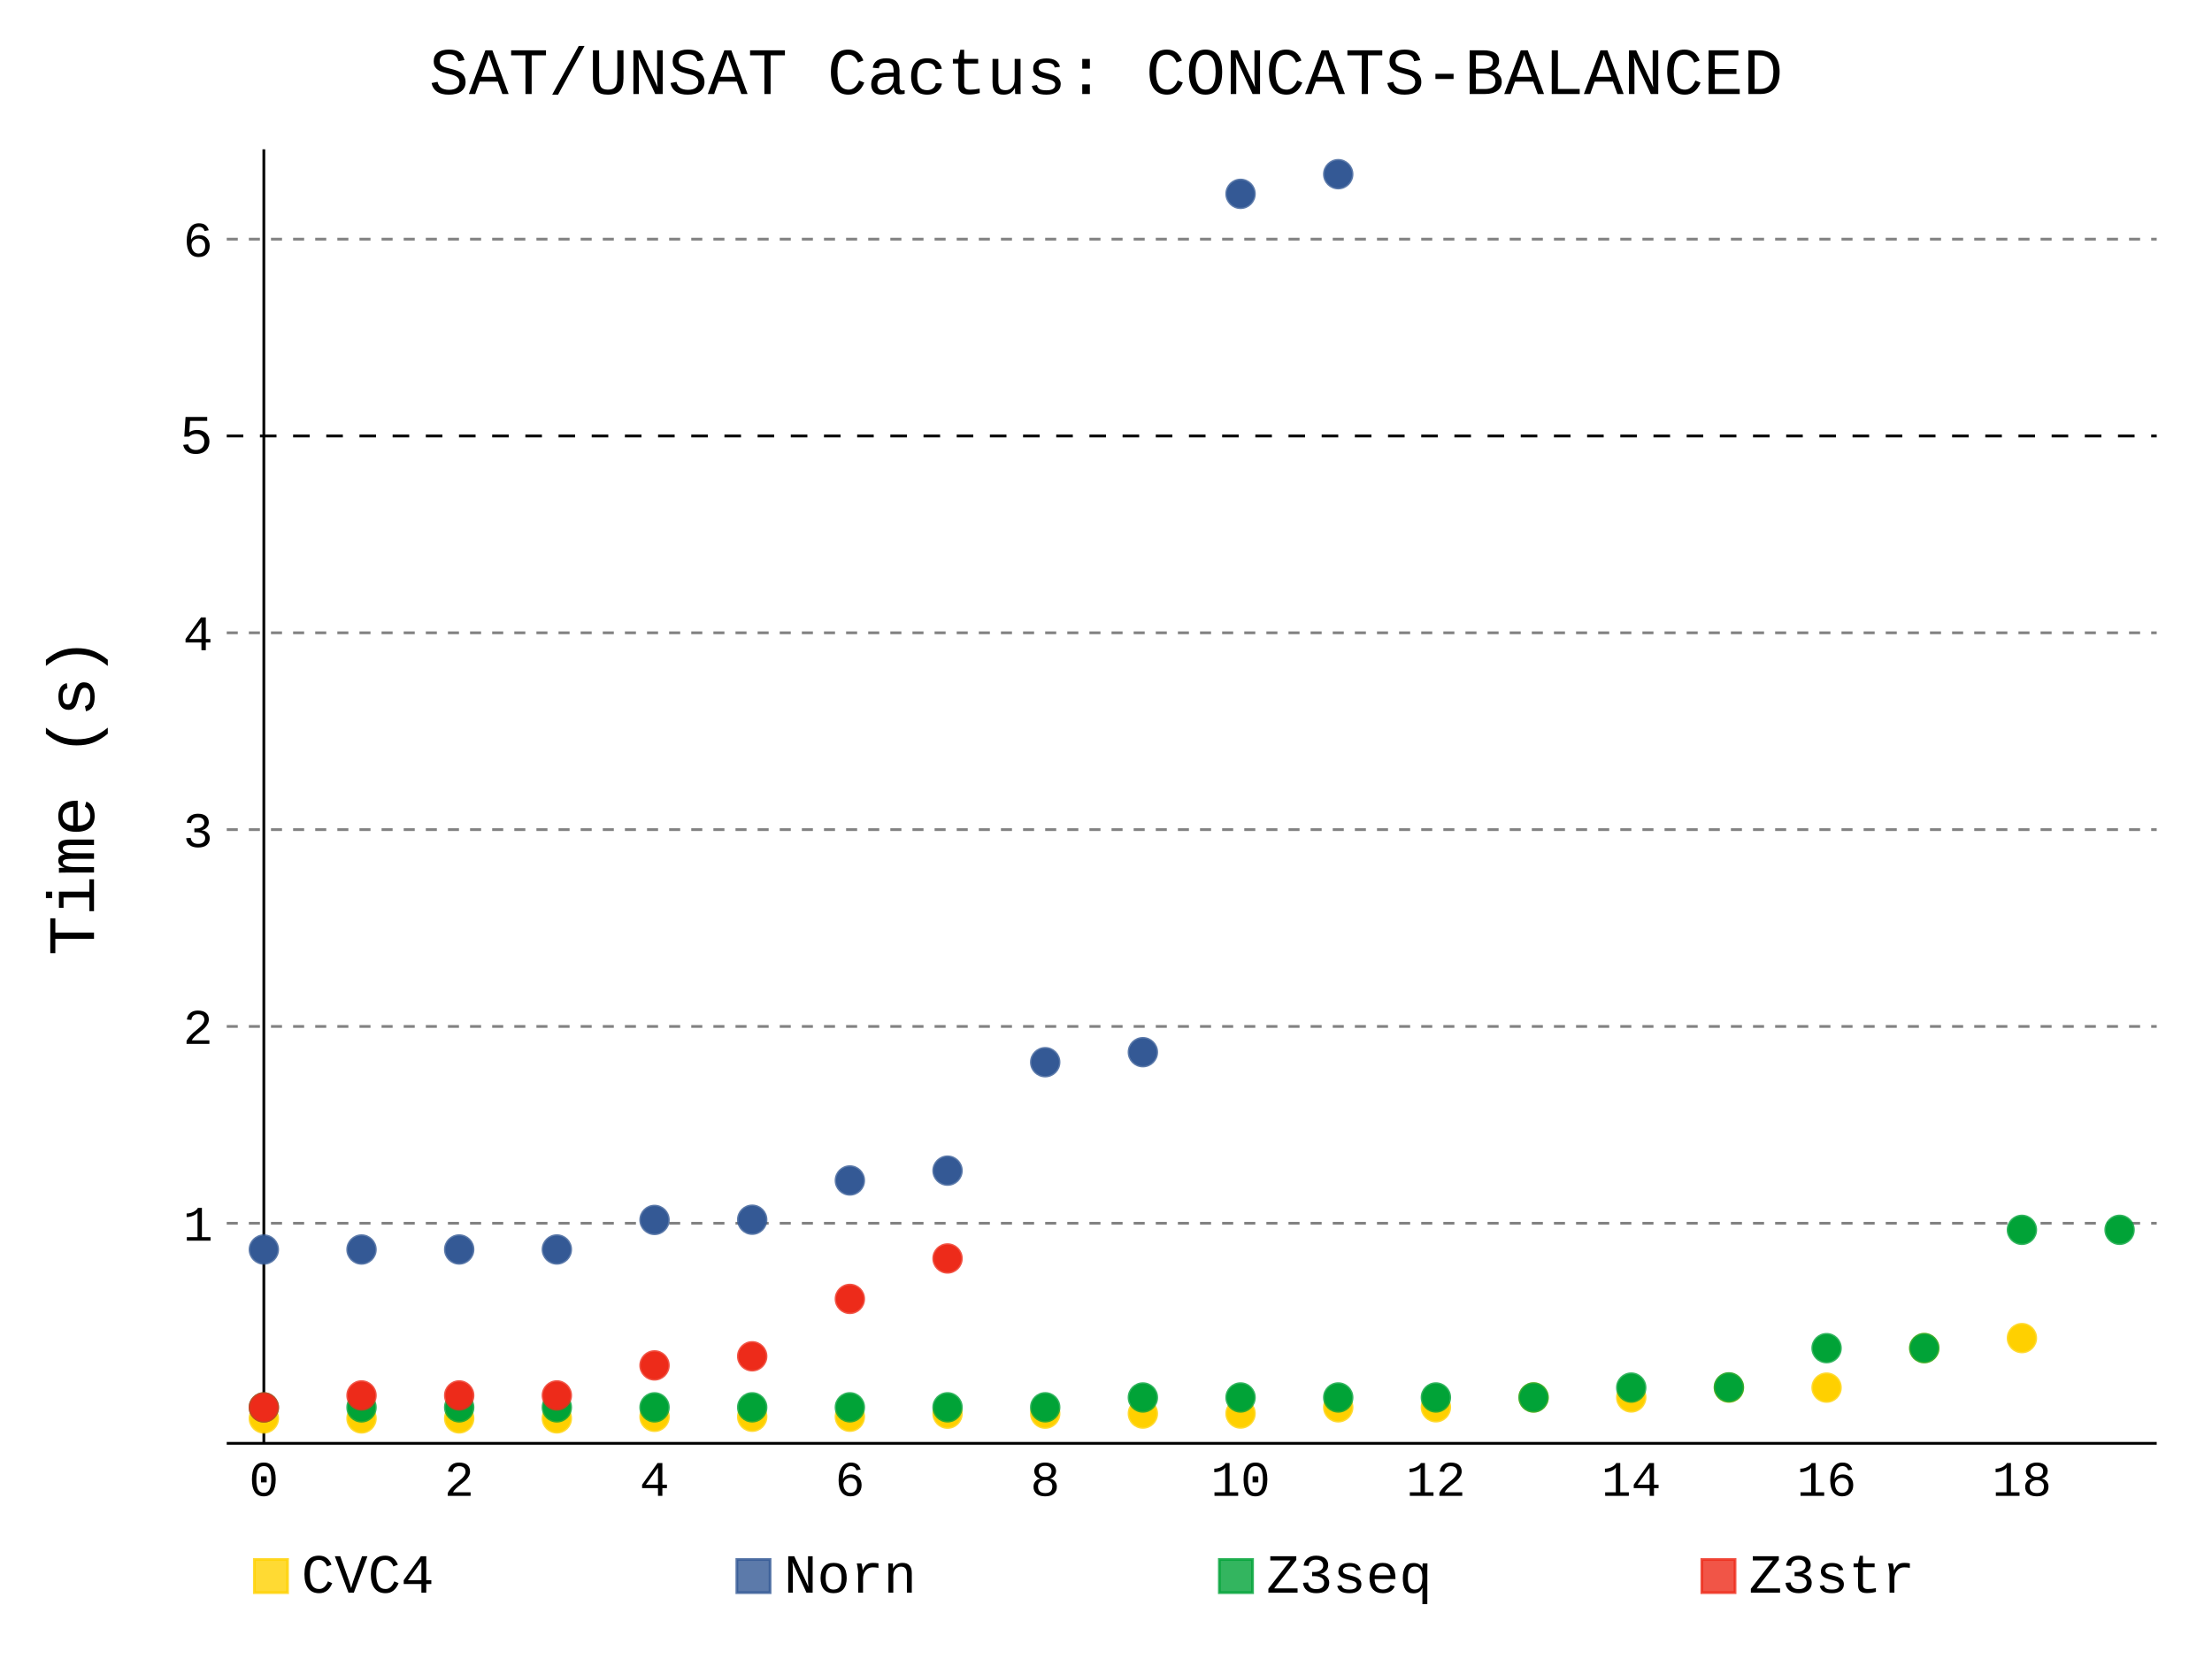
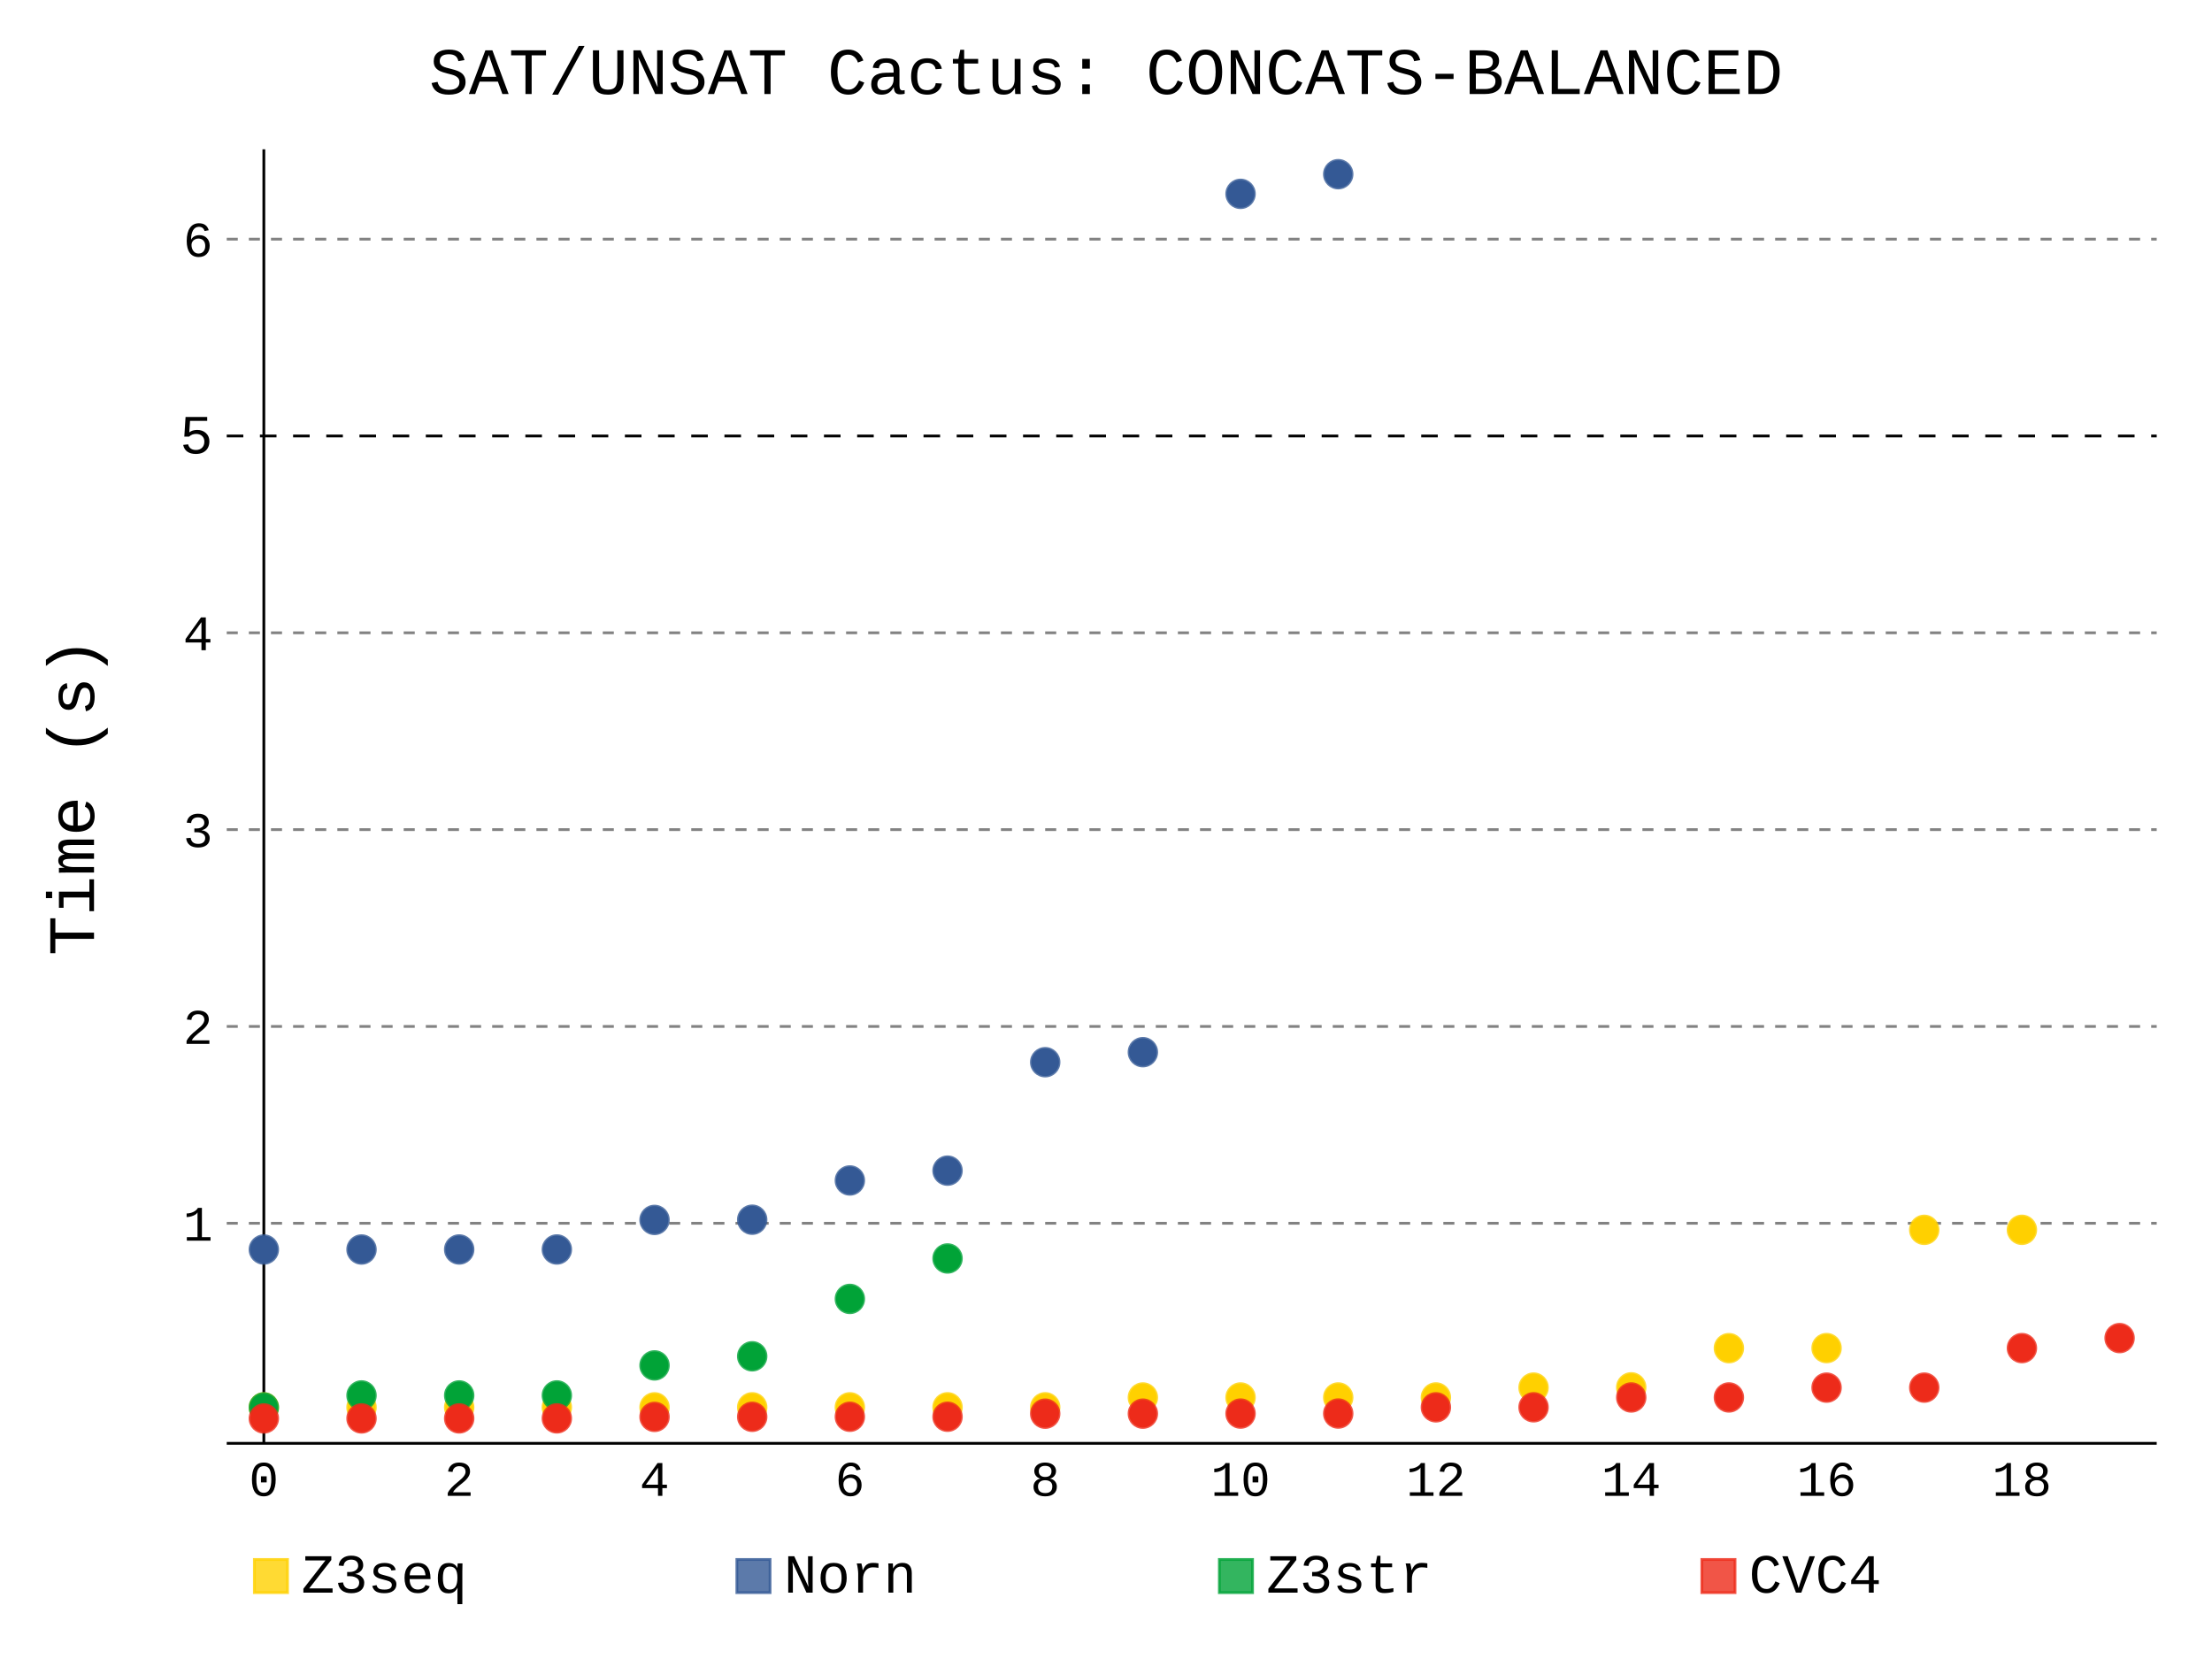
- <svg xmlns="http://www.w3.org/2000/svg" xmlns:xlink="http://www.w3.org/1999/xlink" id="chart-267ca45b-bd24-4a59-a524-202091c627bf" class="pygal-chart" viewBox="0 0 800 600">
+ <svg xmlns="http://www.w3.org/2000/svg" xmlns:xlink="http://www.w3.org/1999/xlink" id="chart-54b76173-b6ed-4fd7-8f60-fd6226037f44" class="pygal-chart" viewBox="0 0 800 600">
  <defs>
-     <style type="text/css">#chart-267ca45b-bd24-4a59-a524-202091c627bf{-webkit-user-select:none;-webkit-font-smoothing:antialiased;font-family:Consolas,"Liberation Mono",Menlo,Courier,monospace}#chart-267ca45b-bd24-4a59-a524-202091c627bf .title{font-family:Consolas,"Liberation Mono",Menlo,Courier,monospace;font-size:24px}#chart-267ca45b-bd24-4a59-a524-202091c627bf .legends .legend text{font-family:Consolas,"Liberation Mono",Menlo,Courier,monospace;font-size:20px}#chart-267ca45b-bd24-4a59-a524-202091c627bf .axis text{font-family:Consolas,"Liberation Mono",Menlo,Courier,monospace;font-size:18px}#chart-267ca45b-bd24-4a59-a524-202091c627bf .axis text.major{font-family:Consolas,"Liberation Mono",Menlo,Courier,monospace;font-size:20px}#chart-267ca45b-bd24-4a59-a524-202091c627bf .text-overlay text.value{font-family:Consolas,"Liberation Mono",Menlo,Courier,monospace;font-size:22px}#chart-267ca45b-bd24-4a59-a524-202091c627bf .text-overlay text.label{font-family:Consolas,"Liberation Mono",Menlo,Courier,monospace;font-size:20px}#chart-267ca45b-bd24-4a59-a524-202091c627bf .tooltip{font-family:Consolas,"Liberation Mono",Menlo,Courier,monospace;font-size:20px}#chart-267ca45b-bd24-4a59-a524-202091c627bf text.no_data{font-family:Consolas,"Liberation Mono",Menlo,Courier,monospace;font-size:64px}
- #chart-267ca45b-bd24-4a59-a524-202091c627bf{background-color:#FFFFFF}#chart-267ca45b-bd24-4a59-a524-202091c627bf path,#chart-267ca45b-bd24-4a59-a524-202091c627bf line,#chart-267ca45b-bd24-4a59-a524-202091c627bf rect,#chart-267ca45b-bd24-4a59-a524-202091c627bf circle{-webkit-transition:100ms;-moz-transition:100ms;transition:100ms}#chart-267ca45b-bd24-4a59-a524-202091c627bf .graph &gt; .background{fill:#FFFFFF}#chart-267ca45b-bd24-4a59-a524-202091c627bf .plot &gt; .background{fill:#FFFFFF}#chart-267ca45b-bd24-4a59-a524-202091c627bf .graph{fill:#000000}#chart-267ca45b-bd24-4a59-a524-202091c627bf text.no_data{fill:#000000}#chart-267ca45b-bd24-4a59-a524-202091c627bf .title{fill:#000000}#chart-267ca45b-bd24-4a59-a524-202091c627bf .legends .legend text{fill:#000000}#chart-267ca45b-bd24-4a59-a524-202091c627bf .legends .legend:hover text{fill:#000000}#chart-267ca45b-bd24-4a59-a524-202091c627bf .axis .line{stroke:#000000}#chart-267ca45b-bd24-4a59-a524-202091c627bf .axis .guide.line{stroke:#828282}#chart-267ca45b-bd24-4a59-a524-202091c627bf .axis .major.line{stroke:#000000}#chart-267ca45b-bd24-4a59-a524-202091c627bf .axis text.major{fill:#000000}#chart-267ca45b-bd24-4a59-a524-202091c627bf .axis.y .guides:hover .guide.line,#chart-267ca45b-bd24-4a59-a524-202091c627bf .line-graph .axis.x .guides:hover .guide.line,#chart-267ca45b-bd24-4a59-a524-202091c627bf .stackedline-graph .axis.x .guides:hover .guide.line,#chart-267ca45b-bd24-4a59-a524-202091c627bf .xy-graph .axis.x .guides:hover .guide.line{stroke:#000000}#chart-267ca45b-bd24-4a59-a524-202091c627bf .axis .guides:hover text{fill:#000000}#chart-267ca45b-bd24-4a59-a524-202091c627bf .reactive{fill-opacity:.8;stroke-opacity:.8}#chart-267ca45b-bd24-4a59-a524-202091c627bf .ci{stroke:#000000}#chart-267ca45b-bd24-4a59-a524-202091c627bf .reactive.active,#chart-267ca45b-bd24-4a59-a524-202091c627bf .active .reactive{fill-opacity:.9;stroke-opacity:.9;stroke-width:4}#chart-267ca45b-bd24-4a59-a524-202091c627bf .ci .reactive.active{stroke-width:1.5}#chart-267ca45b-bd24-4a59-a524-202091c627bf .series text{fill:#000000}#chart-267ca45b-bd24-4a59-a524-202091c627bf .tooltip rect{fill:#FFFFFF;stroke:#000000;-webkit-transition:opacity 100ms;-moz-transition:opacity 100ms;transition:opacity 100ms}#chart-267ca45b-bd24-4a59-a524-202091c627bf .tooltip .label{fill:#000000}#chart-267ca45b-bd24-4a59-a524-202091c627bf .tooltip .label{fill:#000000}#chart-267ca45b-bd24-4a59-a524-202091c627bf .tooltip .legend{font-size:.8em;fill:#828282}#chart-267ca45b-bd24-4a59-a524-202091c627bf .tooltip .x_label{font-size:.6em;fill:#000000}#chart-267ca45b-bd24-4a59-a524-202091c627bf .tooltip .xlink{font-size:.5em;text-decoration:underline}#chart-267ca45b-bd24-4a59-a524-202091c627bf .tooltip .value{font-size:1.5em}#chart-267ca45b-bd24-4a59-a524-202091c627bf .bound{font-size:.5em}#chart-267ca45b-bd24-4a59-a524-202091c627bf .max-value{font-size:.75em;fill:#828282}#chart-267ca45b-bd24-4a59-a524-202091c627bf .map-element{fill:#FFFFFF;stroke:#828282 !important}#chart-267ca45b-bd24-4a59-a524-202091c627bf .map-element .reactive{fill-opacity:inherit;stroke-opacity:inherit}#chart-267ca45b-bd24-4a59-a524-202091c627bf .color-0,#chart-267ca45b-bd24-4a59-a524-202091c627bf .color-0 a:visited{stroke:#FFD000;fill:#FFD000}#chart-267ca45b-bd24-4a59-a524-202091c627bf .color-1,#chart-267ca45b-bd24-4a59-a524-202091c627bf .color-1 a:visited{stroke:#345995;fill:#345995}#chart-267ca45b-bd24-4a59-a524-202091c627bf .color-2,#chart-267ca45b-bd24-4a59-a524-202091c627bf .color-2 a:visited{stroke:#01A337;fill:#01A337}#chart-267ca45b-bd24-4a59-a524-202091c627bf .color-3,#chart-267ca45b-bd24-4a59-a524-202091c627bf .color-3 a:visited{stroke:#ED2B1A;fill:#ED2B1A}#chart-267ca45b-bd24-4a59-a524-202091c627bf .text-overlay .color-0 text{fill:black}#chart-267ca45b-bd24-4a59-a524-202091c627bf .text-overlay .color-1 text{fill:black}#chart-267ca45b-bd24-4a59-a524-202091c627bf .text-overlay .color-2 text{fill:black}#chart-267ca45b-bd24-4a59-a524-202091c627bf .text-overlay .color-3 text{fill:black}
- #chart-267ca45b-bd24-4a59-a524-202091c627bf text.no_data{text-anchor:middle}#chart-267ca45b-bd24-4a59-a524-202091c627bf .guide.line{fill:none}#chart-267ca45b-bd24-4a59-a524-202091c627bf .centered{text-anchor:middle}#chart-267ca45b-bd24-4a59-a524-202091c627bf .title{text-anchor:middle}#chart-267ca45b-bd24-4a59-a524-202091c627bf .legends .legend text{fill-opacity:1}#chart-267ca45b-bd24-4a59-a524-202091c627bf .axis.x text{text-anchor:middle}#chart-267ca45b-bd24-4a59-a524-202091c627bf .axis.x:not(.web) text[transform]{text-anchor:start}#chart-267ca45b-bd24-4a59-a524-202091c627bf .axis.x:not(.web) text[transform].backwards{text-anchor:end}#chart-267ca45b-bd24-4a59-a524-202091c627bf .axis.y text{text-anchor:end}#chart-267ca45b-bd24-4a59-a524-202091c627bf .axis.y text[transform].backwards{text-anchor:start}#chart-267ca45b-bd24-4a59-a524-202091c627bf .axis.y2 text{text-anchor:start}#chart-267ca45b-bd24-4a59-a524-202091c627bf .axis.y2 text[transform].backwards{text-anchor:end}#chart-267ca45b-bd24-4a59-a524-202091c627bf .axis .guide.line{stroke-dasharray:4,4}#chart-267ca45b-bd24-4a59-a524-202091c627bf .axis .major.guide.line{stroke-dasharray:6,6}#chart-267ca45b-bd24-4a59-a524-202091c627bf .horizontal .axis.y .guide.line,#chart-267ca45b-bd24-4a59-a524-202091c627bf .horizontal .axis.y2 .guide.line,#chart-267ca45b-bd24-4a59-a524-202091c627bf .vertical .axis.x .guide.line{opacity:0}#chart-267ca45b-bd24-4a59-a524-202091c627bf .horizontal .axis.always_show .guide.line,#chart-267ca45b-bd24-4a59-a524-202091c627bf .vertical .axis.always_show .guide.line{opacity:1 !important}#chart-267ca45b-bd24-4a59-a524-202091c627bf .axis.y .guides:hover .guide.line,#chart-267ca45b-bd24-4a59-a524-202091c627bf .axis.y2 .guides:hover .guide.line,#chart-267ca45b-bd24-4a59-a524-202091c627bf .axis.x .guides:hover .guide.line{opacity:1}#chart-267ca45b-bd24-4a59-a524-202091c627bf .axis .guides:hover text{opacity:1}#chart-267ca45b-bd24-4a59-a524-202091c627bf .nofill{fill:none}#chart-267ca45b-bd24-4a59-a524-202091c627bf .subtle-fill{fill-opacity:.2}#chart-267ca45b-bd24-4a59-a524-202091c627bf .dot{stroke-width:1px;fill-opacity:1}#chart-267ca45b-bd24-4a59-a524-202091c627bf .dot.active{stroke-width:5px}#chart-267ca45b-bd24-4a59-a524-202091c627bf .dot.negative{fill:transparent}#chart-267ca45b-bd24-4a59-a524-202091c627bf text,#chart-267ca45b-bd24-4a59-a524-202091c627bf tspan{stroke:none !important}#chart-267ca45b-bd24-4a59-a524-202091c627bf .series text.active{opacity:1}#chart-267ca45b-bd24-4a59-a524-202091c627bf .tooltip rect{fill-opacity:.95;stroke-width:.5}#chart-267ca45b-bd24-4a59-a524-202091c627bf .tooltip text{fill-opacity:1}#chart-267ca45b-bd24-4a59-a524-202091c627bf .showable{visibility:hidden}#chart-267ca45b-bd24-4a59-a524-202091c627bf .showable.shown{visibility:visible}#chart-267ca45b-bd24-4a59-a524-202091c627bf .gauge-background{fill:rgba(229,229,229,1);stroke:none}#chart-267ca45b-bd24-4a59-a524-202091c627bf .bg-lines{stroke:#FFFFFF;stroke-width:2px}</style>
+     <style type="text/css">#chart-54b76173-b6ed-4fd7-8f60-fd6226037f44{-webkit-user-select:none;-webkit-font-smoothing:antialiased;font-family:Consolas,"Liberation Mono",Menlo,Courier,monospace}#chart-54b76173-b6ed-4fd7-8f60-fd6226037f44 .title{font-family:Consolas,"Liberation Mono",Menlo,Courier,monospace;font-size:24px}#chart-54b76173-b6ed-4fd7-8f60-fd6226037f44 .legends .legend text{font-family:Consolas,"Liberation Mono",Menlo,Courier,monospace;font-size:20px}#chart-54b76173-b6ed-4fd7-8f60-fd6226037f44 .axis text{font-family:Consolas,"Liberation Mono",Menlo,Courier,monospace;font-size:18px}#chart-54b76173-b6ed-4fd7-8f60-fd6226037f44 .axis text.major{font-family:Consolas,"Liberation Mono",Menlo,Courier,monospace;font-size:20px}#chart-54b76173-b6ed-4fd7-8f60-fd6226037f44 .text-overlay text.value{font-family:Consolas,"Liberation Mono",Menlo,Courier,monospace;font-size:22px}#chart-54b76173-b6ed-4fd7-8f60-fd6226037f44 .text-overlay text.label{font-family:Consolas,"Liberation Mono",Menlo,Courier,monospace;font-size:20px}#chart-54b76173-b6ed-4fd7-8f60-fd6226037f44 .tooltip{font-family:Consolas,"Liberation Mono",Menlo,Courier,monospace;font-size:20px}#chart-54b76173-b6ed-4fd7-8f60-fd6226037f44 text.no_data{font-family:Consolas,"Liberation Mono",Menlo,Courier,monospace;font-size:64px}
+ #chart-54b76173-b6ed-4fd7-8f60-fd6226037f44{background-color:#FFFFFF}#chart-54b76173-b6ed-4fd7-8f60-fd6226037f44 path,#chart-54b76173-b6ed-4fd7-8f60-fd6226037f44 line,#chart-54b76173-b6ed-4fd7-8f60-fd6226037f44 rect,#chart-54b76173-b6ed-4fd7-8f60-fd6226037f44 circle{-webkit-transition:100ms;-moz-transition:100ms;transition:100ms}#chart-54b76173-b6ed-4fd7-8f60-fd6226037f44 .graph &gt; .background{fill:#FFFFFF}#chart-54b76173-b6ed-4fd7-8f60-fd6226037f44 .plot &gt; .background{fill:#FFFFFF}#chart-54b76173-b6ed-4fd7-8f60-fd6226037f44 .graph{fill:#000000}#chart-54b76173-b6ed-4fd7-8f60-fd6226037f44 text.no_data{fill:#000000}#chart-54b76173-b6ed-4fd7-8f60-fd6226037f44 .title{fill:#000000}#chart-54b76173-b6ed-4fd7-8f60-fd6226037f44 .legends .legend text{fill:#000000}#chart-54b76173-b6ed-4fd7-8f60-fd6226037f44 .legends .legend:hover text{fill:#000000}#chart-54b76173-b6ed-4fd7-8f60-fd6226037f44 .axis .line{stroke:#000000}#chart-54b76173-b6ed-4fd7-8f60-fd6226037f44 .axis .guide.line{stroke:#828282}#chart-54b76173-b6ed-4fd7-8f60-fd6226037f44 .axis .major.line{stroke:#000000}#chart-54b76173-b6ed-4fd7-8f60-fd6226037f44 .axis text.major{fill:#000000}#chart-54b76173-b6ed-4fd7-8f60-fd6226037f44 .axis.y .guides:hover .guide.line,#chart-54b76173-b6ed-4fd7-8f60-fd6226037f44 .line-graph .axis.x .guides:hover .guide.line,#chart-54b76173-b6ed-4fd7-8f60-fd6226037f44 .stackedline-graph .axis.x .guides:hover .guide.line,#chart-54b76173-b6ed-4fd7-8f60-fd6226037f44 .xy-graph .axis.x .guides:hover .guide.line{stroke:#000000}#chart-54b76173-b6ed-4fd7-8f60-fd6226037f44 .axis .guides:hover text{fill:#000000}#chart-54b76173-b6ed-4fd7-8f60-fd6226037f44 .reactive{fill-opacity:.8;stroke-opacity:.8}#chart-54b76173-b6ed-4fd7-8f60-fd6226037f44 .ci{stroke:#000000}#chart-54b76173-b6ed-4fd7-8f60-fd6226037f44 .reactive.active,#chart-54b76173-b6ed-4fd7-8f60-fd6226037f44 .active .reactive{fill-opacity:.9;stroke-opacity:.9;stroke-width:4}#chart-54b76173-b6ed-4fd7-8f60-fd6226037f44 .ci .reactive.active{stroke-width:1.5}#chart-54b76173-b6ed-4fd7-8f60-fd6226037f44 .series text{fill:#000000}#chart-54b76173-b6ed-4fd7-8f60-fd6226037f44 .tooltip rect{fill:#FFFFFF;stroke:#000000;-webkit-transition:opacity 100ms;-moz-transition:opacity 100ms;transition:opacity 100ms}#chart-54b76173-b6ed-4fd7-8f60-fd6226037f44 .tooltip .label{fill:#000000}#chart-54b76173-b6ed-4fd7-8f60-fd6226037f44 .tooltip .label{fill:#000000}#chart-54b76173-b6ed-4fd7-8f60-fd6226037f44 .tooltip .legend{font-size:.8em;fill:#828282}#chart-54b76173-b6ed-4fd7-8f60-fd6226037f44 .tooltip .x_label{font-size:.6em;fill:#000000}#chart-54b76173-b6ed-4fd7-8f60-fd6226037f44 .tooltip .xlink{font-size:.5em;text-decoration:underline}#chart-54b76173-b6ed-4fd7-8f60-fd6226037f44 .tooltip .value{font-size:1.5em}#chart-54b76173-b6ed-4fd7-8f60-fd6226037f44 .bound{font-size:.5em}#chart-54b76173-b6ed-4fd7-8f60-fd6226037f44 .max-value{font-size:.75em;fill:#828282}#chart-54b76173-b6ed-4fd7-8f60-fd6226037f44 .map-element{fill:#FFFFFF;stroke:#828282 !important}#chart-54b76173-b6ed-4fd7-8f60-fd6226037f44 .map-element .reactive{fill-opacity:inherit;stroke-opacity:inherit}#chart-54b76173-b6ed-4fd7-8f60-fd6226037f44 .color-0,#chart-54b76173-b6ed-4fd7-8f60-fd6226037f44 .color-0 a:visited{stroke:#FFD000;fill:#FFD000}#chart-54b76173-b6ed-4fd7-8f60-fd6226037f44 .color-1,#chart-54b76173-b6ed-4fd7-8f60-fd6226037f44 .color-1 a:visited{stroke:#345995;fill:#345995}#chart-54b76173-b6ed-4fd7-8f60-fd6226037f44 .color-2,#chart-54b76173-b6ed-4fd7-8f60-fd6226037f44 .color-2 a:visited{stroke:#01A337;fill:#01A337}#chart-54b76173-b6ed-4fd7-8f60-fd6226037f44 .color-3,#chart-54b76173-b6ed-4fd7-8f60-fd6226037f44 .color-3 a:visited{stroke:#ED2B1A;fill:#ED2B1A}#chart-54b76173-b6ed-4fd7-8f60-fd6226037f44 .text-overlay .color-0 text{fill:black}#chart-54b76173-b6ed-4fd7-8f60-fd6226037f44 .text-overlay .color-1 text{fill:black}#chart-54b76173-b6ed-4fd7-8f60-fd6226037f44 .text-overlay .color-2 text{fill:black}#chart-54b76173-b6ed-4fd7-8f60-fd6226037f44 .text-overlay .color-3 text{fill:black}
+ #chart-54b76173-b6ed-4fd7-8f60-fd6226037f44 text.no_data{text-anchor:middle}#chart-54b76173-b6ed-4fd7-8f60-fd6226037f44 .guide.line{fill:none}#chart-54b76173-b6ed-4fd7-8f60-fd6226037f44 .centered{text-anchor:middle}#chart-54b76173-b6ed-4fd7-8f60-fd6226037f44 .title{text-anchor:middle}#chart-54b76173-b6ed-4fd7-8f60-fd6226037f44 .legends .legend text{fill-opacity:1}#chart-54b76173-b6ed-4fd7-8f60-fd6226037f44 .axis.x text{text-anchor:middle}#chart-54b76173-b6ed-4fd7-8f60-fd6226037f44 .axis.x:not(.web) text[transform]{text-anchor:start}#chart-54b76173-b6ed-4fd7-8f60-fd6226037f44 .axis.x:not(.web) text[transform].backwards{text-anchor:end}#chart-54b76173-b6ed-4fd7-8f60-fd6226037f44 .axis.y text{text-anchor:end}#chart-54b76173-b6ed-4fd7-8f60-fd6226037f44 .axis.y text[transform].backwards{text-anchor:start}#chart-54b76173-b6ed-4fd7-8f60-fd6226037f44 .axis.y2 text{text-anchor:start}#chart-54b76173-b6ed-4fd7-8f60-fd6226037f44 .axis.y2 text[transform].backwards{text-anchor:end}#chart-54b76173-b6ed-4fd7-8f60-fd6226037f44 .axis .guide.line{stroke-dasharray:4,4}#chart-54b76173-b6ed-4fd7-8f60-fd6226037f44 .axis .major.guide.line{stroke-dasharray:6,6}#chart-54b76173-b6ed-4fd7-8f60-fd6226037f44 .horizontal .axis.y .guide.line,#chart-54b76173-b6ed-4fd7-8f60-fd6226037f44 .horizontal .axis.y2 .guide.line,#chart-54b76173-b6ed-4fd7-8f60-fd6226037f44 .vertical .axis.x .guide.line{opacity:0}#chart-54b76173-b6ed-4fd7-8f60-fd6226037f44 .horizontal .axis.always_show .guide.line,#chart-54b76173-b6ed-4fd7-8f60-fd6226037f44 .vertical .axis.always_show .guide.line{opacity:1 !important}#chart-54b76173-b6ed-4fd7-8f60-fd6226037f44 .axis.y .guides:hover .guide.line,#chart-54b76173-b6ed-4fd7-8f60-fd6226037f44 .axis.y2 .guides:hover .guide.line,#chart-54b76173-b6ed-4fd7-8f60-fd6226037f44 .axis.x .guides:hover .guide.line{opacity:1}#chart-54b76173-b6ed-4fd7-8f60-fd6226037f44 .axis .guides:hover text{opacity:1}#chart-54b76173-b6ed-4fd7-8f60-fd6226037f44 .nofill{fill:none}#chart-54b76173-b6ed-4fd7-8f60-fd6226037f44 .subtle-fill{fill-opacity:.2}#chart-54b76173-b6ed-4fd7-8f60-fd6226037f44 .dot{stroke-width:1px;fill-opacity:1}#chart-54b76173-b6ed-4fd7-8f60-fd6226037f44 .dot.active{stroke-width:5px}#chart-54b76173-b6ed-4fd7-8f60-fd6226037f44 .dot.negative{fill:transparent}#chart-54b76173-b6ed-4fd7-8f60-fd6226037f44 text,#chart-54b76173-b6ed-4fd7-8f60-fd6226037f44 tspan{stroke:none !important}#chart-54b76173-b6ed-4fd7-8f60-fd6226037f44 .series text.active{opacity:1}#chart-54b76173-b6ed-4fd7-8f60-fd6226037f44 .tooltip rect{fill-opacity:.95;stroke-width:.5}#chart-54b76173-b6ed-4fd7-8f60-fd6226037f44 .tooltip text{fill-opacity:1}#chart-54b76173-b6ed-4fd7-8f60-fd6226037f44 .showable{visibility:hidden}#chart-54b76173-b6ed-4fd7-8f60-fd6226037f44 .showable.shown{visibility:visible}#chart-54b76173-b6ed-4fd7-8f60-fd6226037f44 .gauge-background{fill:rgba(229,229,229,1);stroke:none}#chart-54b76173-b6ed-4fd7-8f60-fd6226037f44 .bg-lines{stroke:#FFFFFF;stroke-width:2px}</style>
  </defs>
  <g class="graph xy-graph vertical">
    <rect class="background" height="600" width="800" x="0" y="0" />
    <g class="plot" transform="translate(82, 54)">
      <rect class="background" height="468.0" width="698" x="0" y="0" />
      <g class="axis y always_show">
        <path class="line" d="M0 468 h698" />
        <g class="guides">
          <path class="guide line" d="M0 388.41 h698" />
          <text class="" x="-5" y="394.71">1</text>
        </g>
        <g class="guides">
          <path class="guide line" d="M0 317.227 h698" />
          <text class="" x="-5" y="323.527">2</text>
        </g>
        <g class="guides">
          <path class="guide line" d="M0 246.043 h698" />
          <text class="" x="-5" y="252.343">3</text>
        </g>
        <g class="guides">
          <path class="guide line" d="M0 174.86 h698" />
          <text class="" x="-5" y="181.16">4</text>
        </g>
        <g class="guides">
          <path class="major guide line" d="M0 103.677 h698" />
          <text class="major" x="-5" y="109.977">5</text>
        </g>
        <g class="guides">
          <path class="guide line" d="M0 32.493 h698" />
          <text class="" x="-5" y="38.793">6</text>
        </g>
      </g>
      <g class="axis x">
        <g class="guides">
          <path class="axis line" d="M13.423 0 v468" />
          <text class="" x="13.423" y="487.0">0</text>
        </g>
        <g class="guides">
          <path class="guide line" d="M84.071 0 v468" />
          <text class="" x="84.071" y="487.0">2</text>
        </g>
        <g class="guides">
          <path class="guide line" d="M154.719 0 v468" />
          <text class="" x="154.719" y="487.0">4</text>
        </g>
        <g class="guides">
          <path class="guide line" d="M225.366 0 v468" />
          <text class="" x="225.366" y="487.0">6</text>
        </g>
        <g class="guides">
          <path class="guide line" d="M296.014 0 v468" />
          <text class="" x="296.014" y="487.0">8</text>
        </g>
        <g class="guides">
          <path class="guide line" d="M366.662 0 v468" />
          <text class="" x="366.662" y="487.0">10</text>
        </g>
        <g class="guides">
          <path class="guide line" d="M437.31 0 v468" />
          <text class="" x="437.31" y="487.0">12</text>
        </g>
        <g class="guides">
          <path class="guide line" d="M507.957 0 v468" />
          <text class="" x="507.957" y="487.0">14</text>
        </g>
        <g class="guides">
          <path class="guide line" d="M578.605 0 v468" />
          <text class="" x="578.605" y="487.0">16</text>
        </g>
        <g class="guides">
          <path class="guide line" d="M649.253 0 v468" />
          <text class="" x="649.253" y="487.0">18</text>
        </g>
      </g>
      <g class="series serie-0 color-0" />
      <g class="series serie-1 color-1" />
      <g class="series serie-2 color-2" />
      <g class="series serie-3 color-3" />
    </g>
    <g class="titles">
      <text class="title plot_title" x="400.0" y="34">SAT/UNSAT Cactus: CONCATS-BALANCED</text>
      <text class="title" x="0" y="322.0" transform="rotate(-90 0 288)">Time (s)</text>
    </g>
    <g class="plot overlay" transform="translate(82, 54)">
      <g class="series serie-0 color-0">
        <g class="dots">
+           <a target="_blank" xlink:href="../problems/concats-balanced/concats-balanced-00003-model.smt25">
+             <circle class="dot reactive tooltip-trigger" cx="13.423" cy="454.995" r="5" />
+           </a>
+         </g>
+         <g class="dots">
+           <a target="_blank" xlink:href="../problems/concats-balanced/concats-balanced-00005.smt25">
+             <circle class="dot reactive tooltip-trigger" cx="48.747" cy="454.993" r="5" />
+           </a>
+         </g>
+         <g class="dots">
+           <a target="_blank" xlink:href="../problems/concats-balanced/concats-balanced-00001.smt25">
+             <circle class="dot reactive tooltip-trigger" cx="84.071" cy="454.989" r="5" />
+           </a>
+         </g>
+         <g class="dots">
+           <a target="_blank" xlink:href="../problems/concats-balanced/concats-balanced-00003.smt25">
+             <circle class="dot reactive tooltip-trigger" cx="119.395" cy="454.988" r="5" />
+           </a>
+         </g>
+         <g class="dots">
+           <a target="_blank" xlink:href="../problems/concats-balanced/concats-balanced-00004-model.smt25">
+             <circle class="dot reactive tooltip-trigger" cx="154.719" cy="454.986" r="5" />
+           </a>
+         </g>
+         <g class="dots">
+           <a target="_blank" xlink:href="../problems/concats-balanced/concats-balanced-00002.smt25">
+             <circle class="dot reactive tooltip-trigger" cx="190.043" cy="454.978" r="5" />
+           </a>
+         </g>
+         <g class="dots">
+           <a target="_blank" xlink:href="../problems/concats-balanced/concats-balanced-00001-model.smt25">
+             <circle class="dot reactive tooltip-trigger" cx="225.366" cy="454.975" r="5" />
+           </a>
+         </g>
+         <g class="dots">
+           <a target="_blank" xlink:href="../problems/concats-balanced/concats-balanced-00004.smt25">
+             <circle class="dot reactive tooltip-trigger" cx="260.69" cy="454.973" r="5" />
+           </a>
+         </g>
+         <g class="dots">
+           <a target="_blank" xlink:href="../problems/concats-balanced/concats-balanced-00002-model.smt25">
+             <circle class="dot reactive tooltip-trigger" cx="296.014" cy="454.967" r="5" />
+           </a>
+         </g>
+         <g class="dots">
+           <a target="_blank" xlink:href="../problems/concats-balanced/concats-balanced-00007.smt25">
+             <circle class="dot reactive tooltip-trigger" cx="331.338" cy="451.422" r="5" />
+           </a>
+         </g>
+         <g class="dots">
+           <a target="_blank" xlink:href="../problems/concats-balanced/concats-balanced-00007-model.smt25">
+             <circle class="dot reactive tooltip-trigger" cx="366.662" cy="451.415" r="5" />
+           </a>
+         </g>
+         <g class="dots">
+           <a target="_blank" xlink:href="../problems/concats-balanced/concats-balanced-00006-model.smt25">
+             <circle class="dot reactive tooltip-trigger" cx="401.986" cy="451.414" r="5" />
+           </a>
+         </g>
+         <g class="dots">
+           <a target="_blank" xlink:href="../problems/concats-balanced/concats-balanced-00006.smt25">
+             <circle class="dot reactive tooltip-trigger" cx="437.31" cy="451.407" r="5" />
+           </a>
+         </g>
+         <g class="dots">
+           <a target="_blank" xlink:href="../problems/concats-balanced/concats-balanced-00008-model.smt25">
+             <circle class="dot reactive tooltip-trigger" cx="472.634" cy="447.845" r="5" />
+           </a>
+         </g>
+         <g class="dots">
+           <a target="_blank" xlink:href="../problems/concats-balanced/concats-balanced-00008.smt25">
+             <circle class="dot reactive tooltip-trigger" cx="507.957" cy="447.755" r="5" />
+           </a>
+         </g>
+         <g class="dots">
+           <a target="_blank" xlink:href="../problems/concats-balanced/concats-balanced-00009-model.smt25">
+             <circle class="dot reactive tooltip-trigger" cx="543.281" cy="433.58" r="5" />
+           </a>
+         </g>
+         <g class="dots">
+           <a target="_blank" xlink:href="../problems/concats-balanced/concats-balanced-00009.smt25">
+             <circle class="dot reactive tooltip-trigger" cx="578.605" cy="433.558" r="5" />
+           </a>
+         </g>
+         <g class="dots">
+           <a target="_blank" xlink:href="../problems/concats-balanced/concats-balanced-00010.smt25">
+             <circle class="dot reactive tooltip-trigger" cx="613.929" cy="390.792" r="5" />
+           </a>
+         </g>
+         <g class="dots">
+           <a target="_blank" xlink:href="../problems/concats-balanced/concats-balanced-00010-model.smt25">
+             <circle class="dot reactive tooltip-trigger" cx="649.253" cy="390.784" r="5" />
+           </a>
+         </g>
+       </g>
+       <g class="series serie-1 color-1">
+         <g class="dots">
+           <a target="_blank" xlink:href="../problems/concats-balanced/concats-balanced-00002.smt25">
+             <circle class="dot reactive tooltip-trigger" cx="13.423" cy="397.915" r="5" />
+           </a>
+         </g>
+         <g class="dots">
+           <a target="_blank" xlink:href="../problems/concats-balanced/concats-balanced-00001.smt25">
+             <circle class="dot reactive tooltip-trigger" cx="48.747" cy="397.904" r="5" />
+           </a>
+         </g>
+         <g class="dots">
+           <a target="_blank" xlink:href="../problems/concats-balanced/concats-balanced-00002-model.smt25">
+             <circle class="dot reactive tooltip-trigger" cx="84.071" cy="397.893" r="5" />
+           </a>
+         </g>
+         <g class="dots">
+           <a target="_blank" xlink:href="../problems/concats-balanced/concats-balanced-00001-model.smt25">
+             <circle class="dot reactive tooltip-trigger" cx="119.395" cy="397.891" r="5" />
+           </a>
+         </g>
+         <g class="dots">
+           <a target="_blank" xlink:href="../problems/concats-balanced/concats-balanced-00003.smt25">
+             <circle class="dot reactive tooltip-trigger" cx="154.719" cy="387.202" r="5" />
+           </a>
+         </g>
+         <g class="dots">
+           <a target="_blank" xlink:href="../problems/concats-balanced/concats-balanced-00003-model.smt25">
+             <circle class="dot reactive tooltip-trigger" cx="190.043" cy="387.125" r="5" />
+           </a>
+         </g>
+         <g class="dots">
+           <a target="_blank" xlink:href="../problems/concats-balanced/concats-balanced-00004-model.smt25">
+             <circle class="dot reactive tooltip-trigger" cx="225.366" cy="372.932" r="5" />
+           </a>
+         </g>
+         <g class="dots">
+           <a target="_blank" xlink:href="../problems/concats-balanced/concats-balanced-00004.smt25">
+             <circle class="dot reactive tooltip-trigger" cx="260.69" cy="369.377" r="5" />
+           </a>
+         </g>
+         <g class="dots">
+           <a target="_blank" xlink:href="../problems/concats-balanced/concats-balanced-00005-model.smt25">
+             <circle class="dot reactive tooltip-trigger" cx="296.014" cy="330.159" r="5" />
+           </a>
+         </g>
+         <g class="dots">
+           <a target="_blank" xlink:href="../problems/concats-balanced/concats-balanced-00005.smt25">
+             <circle class="dot reactive tooltip-trigger" cx="331.338" cy="326.538" r="5" />
+           </a>
+         </g>
+         <g class="dots">
+           <a target="_blank" xlink:href="../problems/concats-balanced/concats-balanced-00006-model.smt25">
+             <circle class="dot reactive tooltip-trigger" cx="366.662" cy="16.109" r="5" />
+           </a>
+         </g>
+         <g class="dots">
+           <a target="_blank" xlink:href="../problems/concats-balanced/concats-balanced-00006.smt25">
+             <circle class="dot reactive tooltip-trigger" cx="401.986" cy="9.0" r="5" />
+           </a>
+         </g>
+       </g>
+       <g class="series serie-2 color-2">
+         <g class="dots">
+           <a target="_blank" xlink:href="../problems/concats-balanced/concats-balanced-00001-model.smt25">
+             <circle class="dot reactive tooltip-trigger" cx="13.423" cy="455.011" r="5" />
+           </a>
+         </g>
+         <g class="dots">
+           <a target="_blank" xlink:href="../problems/concats-balanced/concats-balanced-00001.smt25">
+             <circle class="dot reactive tooltip-trigger" cx="48.747" cy="450.677" r="5" />
+           </a>
+         </g>
+         <g class="dots">
+           <a target="_blank" xlink:href="../problems/concats-balanced/concats-balanced-00002-model.smt25">
+             <circle class="dot reactive tooltip-trigger" cx="84.071" cy="450.676" r="5" />
+           </a>
+         </g>
+         <g class="dots">
+           <a target="_blank" xlink:href="../problems/concats-balanced/concats-balanced-00002.smt25">
+             <circle class="dot reactive tooltip-trigger" cx="119.395" cy="450.673" r="5" />
+           </a>
+         </g>
+         <g class="dots">
+           <a target="_blank" xlink:href="../problems/concats-balanced/concats-balanced-00003.smt25">
+             <circle class="dot reactive tooltip-trigger" cx="154.719" cy="439.818" r="5" />
+           </a>
+         </g>
+         <g class="dots">
+           <a target="_blank" xlink:href="../problems/concats-balanced/concats-balanced-00003-model.smt25">
+             <circle class="dot reactive tooltip-trigger" cx="190.043" cy="436.521" r="5" />
+           </a>
+         </g>
+         <g class="dots">
+           <a target="_blank" xlink:href="../problems/concats-balanced/concats-balanced-00004-model.smt25">
+             <circle class="dot reactive tooltip-trigger" cx="225.366" cy="415.77" r="5" />
+           </a>
+         </g>
+         <g class="dots">
+           <a target="_blank" xlink:href="../problems/concats-balanced/concats-balanced-00004.smt25">
+             <circle class="dot reactive tooltip-trigger" cx="260.69" cy="401.143" r="5" />
+           </a>
+         </g>
+       </g>
+       <g class="series serie-3 color-3">
+         <g class="dots">
          <a target="_blank" xlink:href="../problems/concats-balanced/concats-balanced-00001-model.smt25">
            <circle class="dot reactive tooltip-trigger" cx="13.423" cy="459.0" r="5" />
          </a>
        </g>
        <g class="dots">
          <a target="_blank" xlink:href="../problems/concats-balanced/concats-balanced-00002-model.smt25">
            <circle class="dot reactive tooltip-trigger" cx="48.747" cy="458.989" r="5" />
          </a>
        </g>
        <g class="dots">
          <a target="_blank" xlink:href="../problems/concats-balanced/concats-balanced-00002.smt25">
            <circle class="dot reactive tooltip-trigger" cx="84.071" cy="458.982" r="5" />
          </a>
        </g>
        <g class="dots">
          <a target="_blank" xlink:href="../problems/concats-balanced/concats-balanced-00001.smt25">
            <circle class="dot reactive tooltip-trigger" cx="119.395" cy="458.973" r="5" />
          </a>
        </g>
        <g class="dots">
+           <a target="_blank" xlink:href="../problems/concats-balanced/concats-balanced-00005-model.smt25">
+             <circle class="dot reactive tooltip-trigger" cx="154.719" cy="458.44" r="5" />
+           </a>
+         </g>
+         <g class="dots">
          <a target="_blank" xlink:href="../problems/concats-balanced/concats-balanced-00004-model.smt25">
-             <circle class="dot reactive tooltip-trigger" cx="154.719" cy="458.409" r="5" />
+             <circle class="dot reactive tooltip-trigger" cx="190.043" cy="458.409" r="5" />
          </a>
        </g>
        <g class="dots">
          <a target="_blank" xlink:href="../problems/concats-balanced/concats-balanced-00003-model.smt25">
-             <circle class="dot reactive tooltip-trigger" cx="190.043" cy="458.39" r="5" />
+             <circle class="dot reactive tooltip-trigger" cx="225.366" cy="458.39" r="5" />
          </a>
        </g>
        <g class="dots">
          <a target="_blank" xlink:href="../problems/concats-balanced/concats-balanced-00003.smt25">
-             <circle class="dot reactive tooltip-trigger" cx="225.366" cy="458.381" r="5" />
+             <circle class="dot reactive tooltip-trigger" cx="260.69" cy="458.381" r="5" />
          </a>
        </g>
        <g class="dots">
          <a target="_blank" xlink:href="../problems/concats-balanced/concats-balanced-00006-model.smt25">
-             <circle class="dot reactive tooltip-trigger" cx="260.69" cy="457.276" r="5" />
+             <circle class="dot reactive tooltip-trigger" cx="296.014" cy="457.276" r="5" />
          </a>
        </g>
        <g class="dots">
          <a target="_blank" xlink:href="../problems/concats-balanced/concats-balanced-00006.smt25">
-             <circle class="dot reactive tooltip-trigger" cx="296.014" cy="457.268" r="5" />
+             <circle class="dot reactive tooltip-trigger" cx="331.338" cy="457.268" r="5" />
          </a>
        </g>
        <g class="dots">
          <a target="_blank" xlink:href="../problems/concats-balanced/concats-balanced-00004.smt25">
-             <circle class="dot reactive tooltip-trigger" cx="331.338" cy="457.243" r="5" />
+             <circle class="dot reactive tooltip-trigger" cx="366.662" cy="457.243" r="5" />
          </a>
        </g>
        <g class="dots">
          <a target="_blank" xlink:href="../problems/concats-balanced/concats-balanced-00005.smt25">
-             <circle class="dot reactive tooltip-trigger" cx="366.662" cy="457.228" r="5" />
+             <circle class="dot reactive tooltip-trigger" cx="401.986" cy="457.228" r="5" />
          </a>
        </g>
        <g class="dots">
          <a target="_blank" xlink:href="../problems/concats-balanced/concats-balanced-00007.smt25">
-             <circle class="dot reactive tooltip-trigger" cx="401.986" cy="454.977" r="5" />
+             <circle class="dot reactive tooltip-trigger" cx="437.31" cy="454.977" r="5" />
          </a>
        </g>
        <g class="dots">
          <a target="_blank" xlink:href="../problems/concats-balanced/concats-balanced-00007-model.smt25">
-             <circle class="dot reactive tooltip-trigger" cx="437.31" cy="454.964" r="5" />
+             <circle class="dot reactive tooltip-trigger" cx="472.634" cy="454.964" r="5" />
          </a>
        </g>
        <g class="dots">
          <a target="_blank" xlink:href="../problems/concats-balanced/concats-balanced-00008.smt25">
-             <circle class="dot reactive tooltip-trigger" cx="472.634" cy="451.411" r="5" />
+             <circle class="dot reactive tooltip-trigger" cx="507.957" cy="451.411" r="5" />
          </a>
        </g>
        <g class="dots">
          <a target="_blank" xlink:href="../problems/concats-balanced/concats-balanced-00008-model.smt25">
-             <circle class="dot reactive tooltip-trigger" cx="507.957" cy="451.405" r="5" />
+             <circle class="dot reactive tooltip-trigger" cx="543.281" cy="451.405" r="5" />
          </a>
        </g>
        <g class="dots">
          <a target="_blank" xlink:href="../problems/concats-balanced/concats-balanced-00009.smt25">
-             <circle class="dot reactive tooltip-trigger" cx="543.281" cy="447.857" r="5" />
+             <circle class="dot reactive tooltip-trigger" cx="578.605" cy="447.857" r="5" />
          </a>
        </g>
        <g class="dots">
          <a target="_blank" xlink:href="../problems/concats-balanced/concats-balanced-00009-model.smt25">
-             <circle class="dot reactive tooltip-trigger" cx="578.605" cy="447.852" r="5" />
+             <circle class="dot reactive tooltip-trigger" cx="613.929" cy="447.852" r="5" />
          </a>
        </g>
        <g class="dots">
          <a target="_blank" xlink:href="../problems/concats-balanced/concats-balanced-00010-model.smt25">
-             <circle class="dot reactive tooltip-trigger" cx="613.929" cy="433.561" r="5" />
+             <circle class="dot reactive tooltip-trigger" cx="649.253" cy="433.561" r="5" />
          </a>
        </g>
        <g class="dots">
          <a target="_blank" xlink:href="../problems/concats-balanced/concats-balanced-00010.smt25">
-             <circle class="dot reactive tooltip-trigger" cx="649.253" cy="429.937" r="5" />
-           </a>
-         </g>
-       </g>
-       <g class="series serie-1 color-1">
-         <g class="dots">
-           <a target="_blank" xlink:href="../problems/concats-balanced/concats-balanced-00002.smt25">
-             <circle class="dot reactive tooltip-trigger" cx="13.423" cy="397.915" r="5" />
-           </a>
-         </g>
-         <g class="dots">
-           <a target="_blank" xlink:href="../problems/concats-balanced/concats-balanced-00001.smt25">
-             <circle class="dot reactive tooltip-trigger" cx="48.747" cy="397.904" r="5" />
-           </a>
-         </g>
-         <g class="dots">
-           <a target="_blank" xlink:href="../problems/concats-balanced/concats-balanced-00002-model.smt25">
-             <circle class="dot reactive tooltip-trigger" cx="84.071" cy="397.893" r="5" />
-           </a>
-         </g>
-         <g class="dots">
-           <a target="_blank" xlink:href="../problems/concats-balanced/concats-balanced-00001-model.smt25">
-             <circle class="dot reactive tooltip-trigger" cx="119.395" cy="397.891" r="5" />
-           </a>
-         </g>
-         <g class="dots">
-           <a target="_blank" xlink:href="../problems/concats-balanced/concats-balanced-00003.smt25">
-             <circle class="dot reactive tooltip-trigger" cx="154.719" cy="387.202" r="5" />
-           </a>
-         </g>
-         <g class="dots">
-           <a target="_blank" xlink:href="../problems/concats-balanced/concats-balanced-00003-model.smt25">
-             <circle class="dot reactive tooltip-trigger" cx="190.043" cy="387.125" r="5" />
-           </a>
-         </g>
-         <g class="dots">
-           <a target="_blank" xlink:href="../problems/concats-balanced/concats-balanced-00004-model.smt25">
-             <circle class="dot reactive tooltip-trigger" cx="225.366" cy="372.932" r="5" />
-           </a>
-         </g>
-         <g class="dots">
-           <a target="_blank" xlink:href="../problems/concats-balanced/concats-balanced-00004.smt25">
-             <circle class="dot reactive tooltip-trigger" cx="260.69" cy="369.377" r="5" />
-           </a>
-         </g>
-         <g class="dots">
-           <a target="_blank" xlink:href="../problems/concats-balanced/concats-balanced-00005-model.smt25">
-             <circle class="dot reactive tooltip-trigger" cx="296.014" cy="330.159" r="5" />
-           </a>
-         </g>
-         <g class="dots">
-           <a target="_blank" xlink:href="../problems/concats-balanced/concats-balanced-00005.smt25">
-             <circle class="dot reactive tooltip-trigger" cx="331.338" cy="326.538" r="5" />
-           </a>
-         </g>
-         <g class="dots">
-           <a target="_blank" xlink:href="../problems/concats-balanced/concats-balanced-00006-model.smt25">
-             <circle class="dot reactive tooltip-trigger" cx="366.662" cy="16.109" r="5" />
-           </a>
-         </g>
-         <g class="dots">
-           <a target="_blank" xlink:href="../problems/concats-balanced/concats-balanced-00006.smt25">
-             <circle class="dot reactive tooltip-trigger" cx="401.986" cy="9.0" r="5" />
-           </a>
-         </g>
-       </g>
-       <g class="series serie-2 color-2">
-         <g class="dots">
-           <a target="_blank" xlink:href="../problems/concats-balanced/concats-balanced-00003-model.smt25">
-             <circle class="dot reactive tooltip-trigger" cx="13.423" cy="454.995" r="5" />
-           </a>
-         </g>
-         <g class="dots">
-           <a target="_blank" xlink:href="../problems/concats-balanced/concats-balanced-00005.smt25">
-             <circle class="dot reactive tooltip-trigger" cx="48.747" cy="454.993" r="5" />
-           </a>
-         </g>
-         <g class="dots">
-           <a target="_blank" xlink:href="../problems/concats-balanced/concats-balanced-00001.smt25">
-             <circle class="dot reactive tooltip-trigger" cx="84.071" cy="454.989" r="5" />
-           </a>
-         </g>
-         <g class="dots">
-           <a target="_blank" xlink:href="../problems/concats-balanced/concats-balanced-00003.smt25">
-             <circle class="dot reactive tooltip-trigger" cx="119.395" cy="454.988" r="5" />
-           </a>
-         </g>
-         <g class="dots">
-           <a target="_blank" xlink:href="../problems/concats-balanced/concats-balanced-00004-model.smt25">
-             <circle class="dot reactive tooltip-trigger" cx="154.719" cy="454.986" r="5" />
-           </a>
-         </g>
-         <g class="dots">
-           <a target="_blank" xlink:href="../problems/concats-balanced/concats-balanced-00002.smt25">
-             <circle class="dot reactive tooltip-trigger" cx="190.043" cy="454.978" r="5" />
-           </a>
-         </g>
-         <g class="dots">
-           <a target="_blank" xlink:href="../problems/concats-balanced/concats-balanced-00001-model.smt25">
-             <circle class="dot reactive tooltip-trigger" cx="225.366" cy="454.975" r="5" />
-           </a>
-         </g>
-         <g class="dots">
-           <a target="_blank" xlink:href="../problems/concats-balanced/concats-balanced-00004.smt25">
-             <circle class="dot reactive tooltip-trigger" cx="260.69" cy="454.973" r="5" />
-           </a>
-         </g>
-         <g class="dots">
-           <a target="_blank" xlink:href="../problems/concats-balanced/concats-balanced-00002-model.smt25">
-             <circle class="dot reactive tooltip-trigger" cx="296.014" cy="454.967" r="5" />
-           </a>
-         </g>
-         <g class="dots">
-           <a target="_blank" xlink:href="../problems/concats-balanced/concats-balanced-00007.smt25">
-             <circle class="dot reactive tooltip-trigger" cx="331.338" cy="451.422" r="5" />
-           </a>
-         </g>
-         <g class="dots">
-           <a target="_blank" xlink:href="../problems/concats-balanced/concats-balanced-00007-model.smt25">
-             <circle class="dot reactive tooltip-trigger" cx="366.662" cy="451.415" r="5" />
-           </a>
-         </g>
-         <g class="dots">
-           <a target="_blank" xlink:href="../problems/concats-balanced/concats-balanced-00006-model.smt25">
-             <circle class="dot reactive tooltip-trigger" cx="401.986" cy="451.414" r="5" />
-           </a>
-         </g>
-         <g class="dots">
-           <a target="_blank" xlink:href="../problems/concats-balanced/concats-balanced-00005-model.smt25">
-             <circle class="dot reactive tooltip-trigger" cx="437.31" cy="451.414" r="5" />
-           </a>
-         </g>
-         <g class="dots">
-           <a target="_blank" xlink:href="../problems/concats-balanced/concats-balanced-00006.smt25">
-             <circle class="dot reactive tooltip-trigger" cx="472.634" cy="451.407" r="5" />
-           </a>
-         </g>
-         <g class="dots">
-           <a target="_blank" xlink:href="../problems/concats-balanced/concats-balanced-00008-model.smt25">
-             <circle class="dot reactive tooltip-trigger" cx="507.957" cy="447.845" r="5" />
-           </a>
-         </g>
-         <g class="dots">
-           <a target="_blank" xlink:href="../problems/concats-balanced/concats-balanced-00008.smt25">
-             <circle class="dot reactive tooltip-trigger" cx="543.281" cy="447.755" r="5" />
-           </a>
-         </g>
-         <g class="dots">
-           <a target="_blank" xlink:href="../problems/concats-balanced/concats-balanced-00009-model.smt25">
-             <circle class="dot reactive tooltip-trigger" cx="578.605" cy="433.58" r="5" />
-           </a>
-         </g>
-         <g class="dots">
-           <a target="_blank" xlink:href="../problems/concats-balanced/concats-balanced-00009.smt25">
-             <circle class="dot reactive tooltip-trigger" cx="613.929" cy="433.558" r="5" />
-           </a>
-         </g>
-         <g class="dots">
-           <a target="_blank" xlink:href="../problems/concats-balanced/concats-balanced-00010.smt25">
-             <circle class="dot reactive tooltip-trigger" cx="649.253" cy="390.792" r="5" />
-           </a>
-         </g>
-         <g class="dots">
-           <a target="_blank" xlink:href="../problems/concats-balanced/concats-balanced-00010-model.smt25">
-             <circle class="dot reactive tooltip-trigger" cx="684.577" cy="390.784" r="5" />
-           </a>
-         </g>
-       </g>
-       <g class="series serie-3 color-3">
-         <g class="dots">
-           <a target="_blank" xlink:href="../problems/concats-balanced/concats-balanced-00001-model.smt25">
-             <circle class="dot reactive tooltip-trigger" cx="13.423" cy="455.011" r="5" />
-           </a>
-         </g>
-         <g class="dots">
-           <a target="_blank" xlink:href="../problems/concats-balanced/concats-balanced-00001.smt25">
-             <circle class="dot reactive tooltip-trigger" cx="48.747" cy="450.677" r="5" />
-           </a>
-         </g>
-         <g class="dots">
-           <a target="_blank" xlink:href="../problems/concats-balanced/concats-balanced-00002-model.smt25">
-             <circle class="dot reactive tooltip-trigger" cx="84.071" cy="450.676" r="5" />
-           </a>
-         </g>
-         <g class="dots">
-           <a target="_blank" xlink:href="../problems/concats-balanced/concats-balanced-00002.smt25">
-             <circle class="dot reactive tooltip-trigger" cx="119.395" cy="450.673" r="5" />
-           </a>
-         </g>
-         <g class="dots">
-           <a target="_blank" xlink:href="../problems/concats-balanced/concats-balanced-00003.smt25">
-             <circle class="dot reactive tooltip-trigger" cx="154.719" cy="439.818" r="5" />
-           </a>
-         </g>
-         <g class="dots">
-           <a target="_blank" xlink:href="../problems/concats-balanced/concats-balanced-00003-model.smt25">
-             <circle class="dot reactive tooltip-trigger" cx="190.043" cy="436.521" r="5" />
-           </a>
-         </g>
-         <g class="dots">
-           <a target="_blank" xlink:href="../problems/concats-balanced/concats-balanced-00004-model.smt25">
-             <circle class="dot reactive tooltip-trigger" cx="225.366" cy="415.77" r="5" />
-           </a>
-         </g>
-         <g class="dots">
-           <a target="_blank" xlink:href="../problems/concats-balanced/concats-balanced-00004.smt25">
-             <circle class="dot reactive tooltip-trigger" cx="260.69" cy="401.143" r="5" />
+             <circle class="dot reactive tooltip-trigger" cx="684.577" cy="429.937" r="5" />
          </a>
        </g>
      </g>
    </g>
    <g class="plot text-overlay" transform="translate(82, 54)">
      <g class="series serie-0 color-0" />
      <g class="series serie-1 color-1" />
      <g class="series serie-2 color-2" />
      <g class="series serie-3 color-3" />
    </g>
    <g class="plot tooltip-overlay" transform="translate(82, 54)">
      <g class="tooltip" style="opacity: 0" transform="translate(0 0)">
        <rect class="tooltip-box" height="0" rx="10" ry="10" width="0" />
        <g class="text" />
      </g>
    </g>
    <g class="legends" transform="translate(92, 560)">
      <g class="legend reactive activate-serie" id="activate-serie-0">
        <rect class="color-0 reactive" height="12" width="12" x="0.0" y="4.0" />
-         <text x="17.0" y="16.0">CVC4</text>
+         <text x="17.0" y="16.0">Z3seq</text>
      </g>
      <g class="legend reactive activate-serie" id="activate-serie-1">
        <rect class="color-1 reactive" height="12" width="12" x="174.5" y="4.0" />
        <text x="191.5" y="16.0">Norn</text>
      </g>
      <g class="legend reactive activate-serie" id="activate-serie-2">
        <rect class="color-2 reactive" height="12" width="12" x="349.0" y="4.0" />
-         <text x="366.0" y="16.0">Z3seq</text>
+         <text x="366.0" y="16.0">Z3str</text>
      </g>
      <g class="legend reactive activate-serie" id="activate-serie-3">
        <rect class="color-3 reactive" height="12" width="12" x="523.5" y="4.0" />
-         <text x="540.5" y="16.0">Z3str</text>
+         <text x="540.5" y="16.0">CVC4</text>
      </g>
    </g>
  </g>
</svg>
